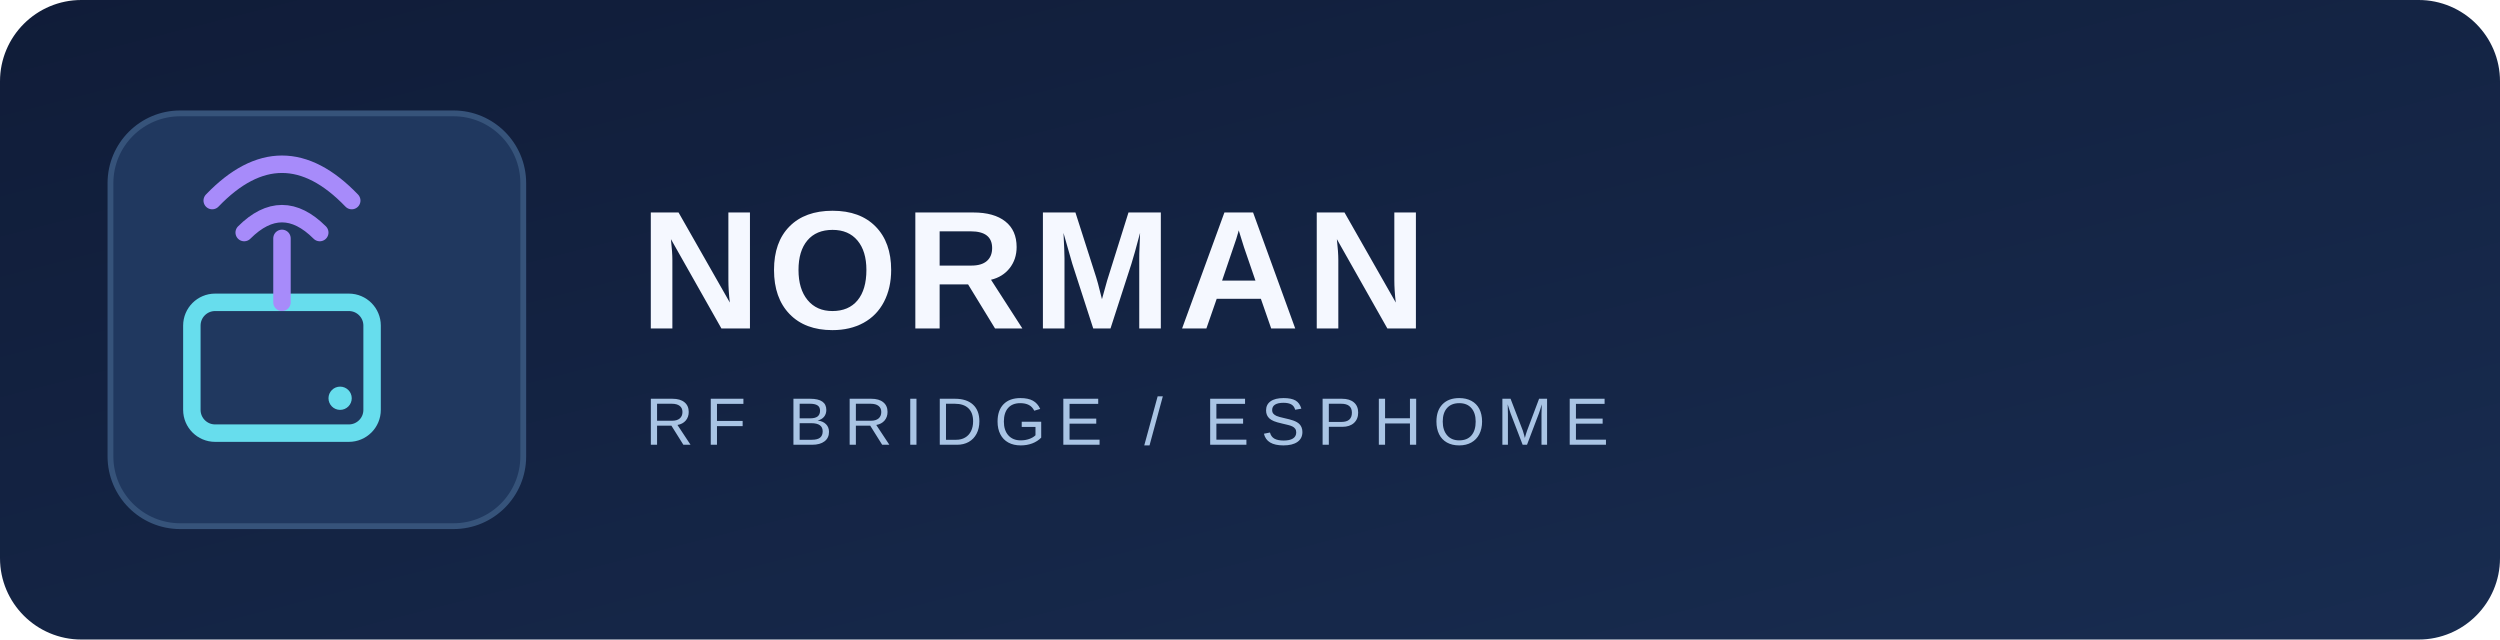
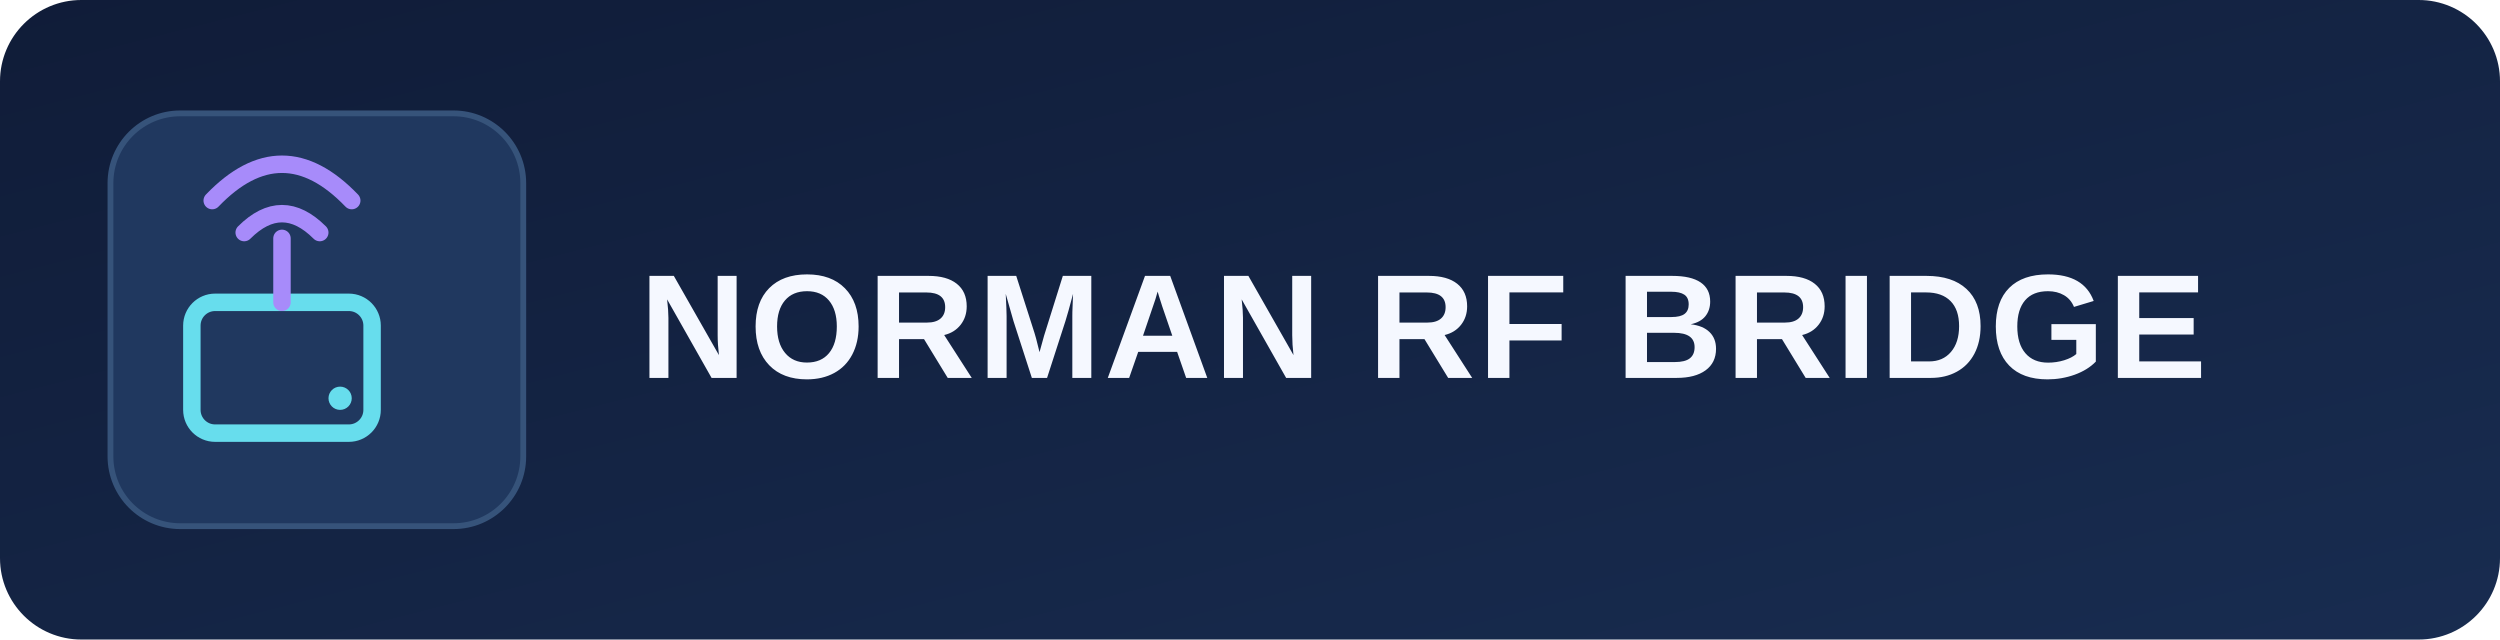
<svg xmlns="http://www.w3.org/2000/svg" viewBox="0 0 860 220" role="img" aria-labelledby="title desc">
  <defs>
    <linearGradient id="background" x2="1" y2="1">
      <stop stop-color="#101c38" />
      <stop offset="1" stop-color="#182c50" />
    </linearGradient>
  </defs>
  <rect width="860" height="220" rx="28" fill="url(#background)" />
  <rect x="38" y="39" width="142" height="142" rx="24" fill="#20385f" stroke="#36537a" stroke-width="2" />
  <rect x="66" y="104" width="62" height="45" rx="8" fill="none" stroke="#67dded" stroke-width="6" />
  <path d="M97 104V82M84 80q13-13 26 0M73 69q24-25 48 0" fill="none" stroke="#a78bfa" stroke-width="6" stroke-linecap="round" />
  <circle cx="117" cy="137" r="4" fill="#67dded" />
-   <text x="220" y="113" fill="#f5f8ff" font-family="Arial, Helvetica, sans-serif" font-size="58" font-weight="700" letter-spacing="2">NORMAN</text>
-   <text x="222" y="153" fill="#a9c4e4" font-family="Arial, Helvetica, sans-serif" font-size="23" letter-spacing="4">RF BRIDGE  /  ESPHOME</text>
+   <text x="220" y="130" fill="#f5f8ff" font-family="Arial, Helvetica, sans-serif" font-size="51" font-weight="700" letter-spacing="1">NORMAN RF BRIDGE</text>
</svg>
